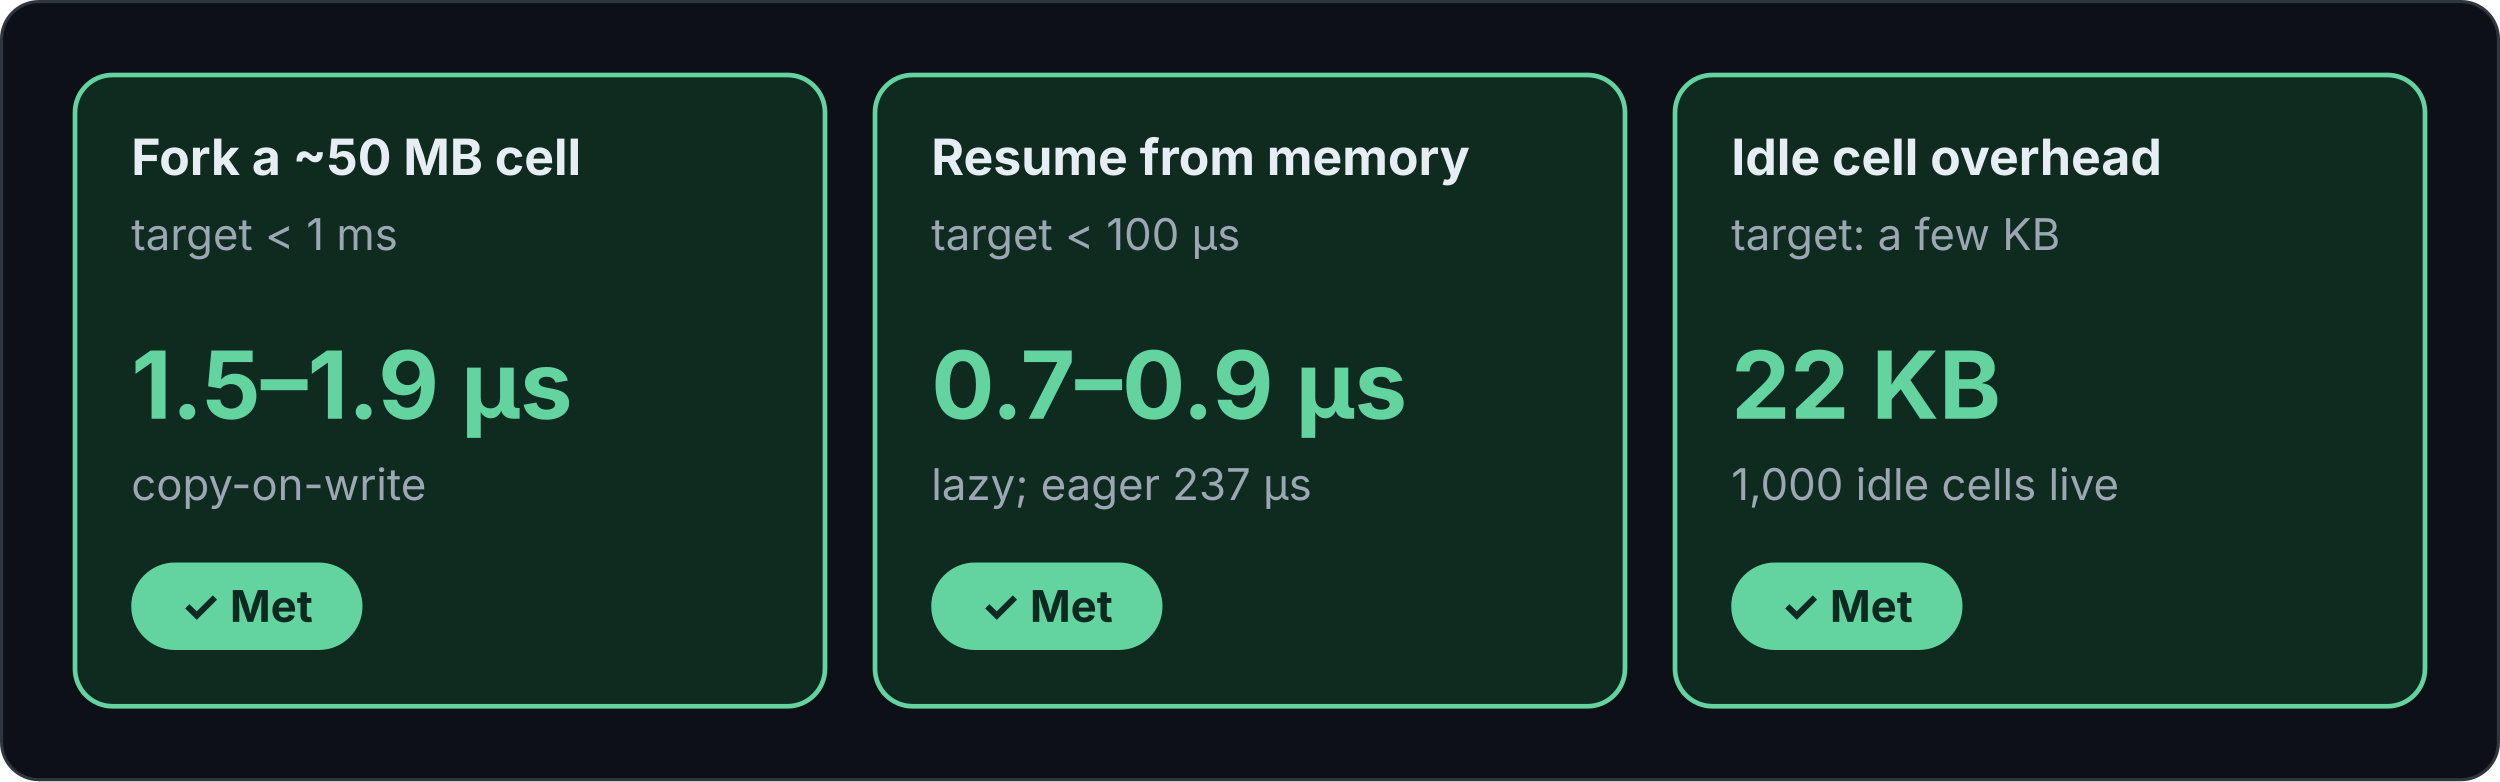
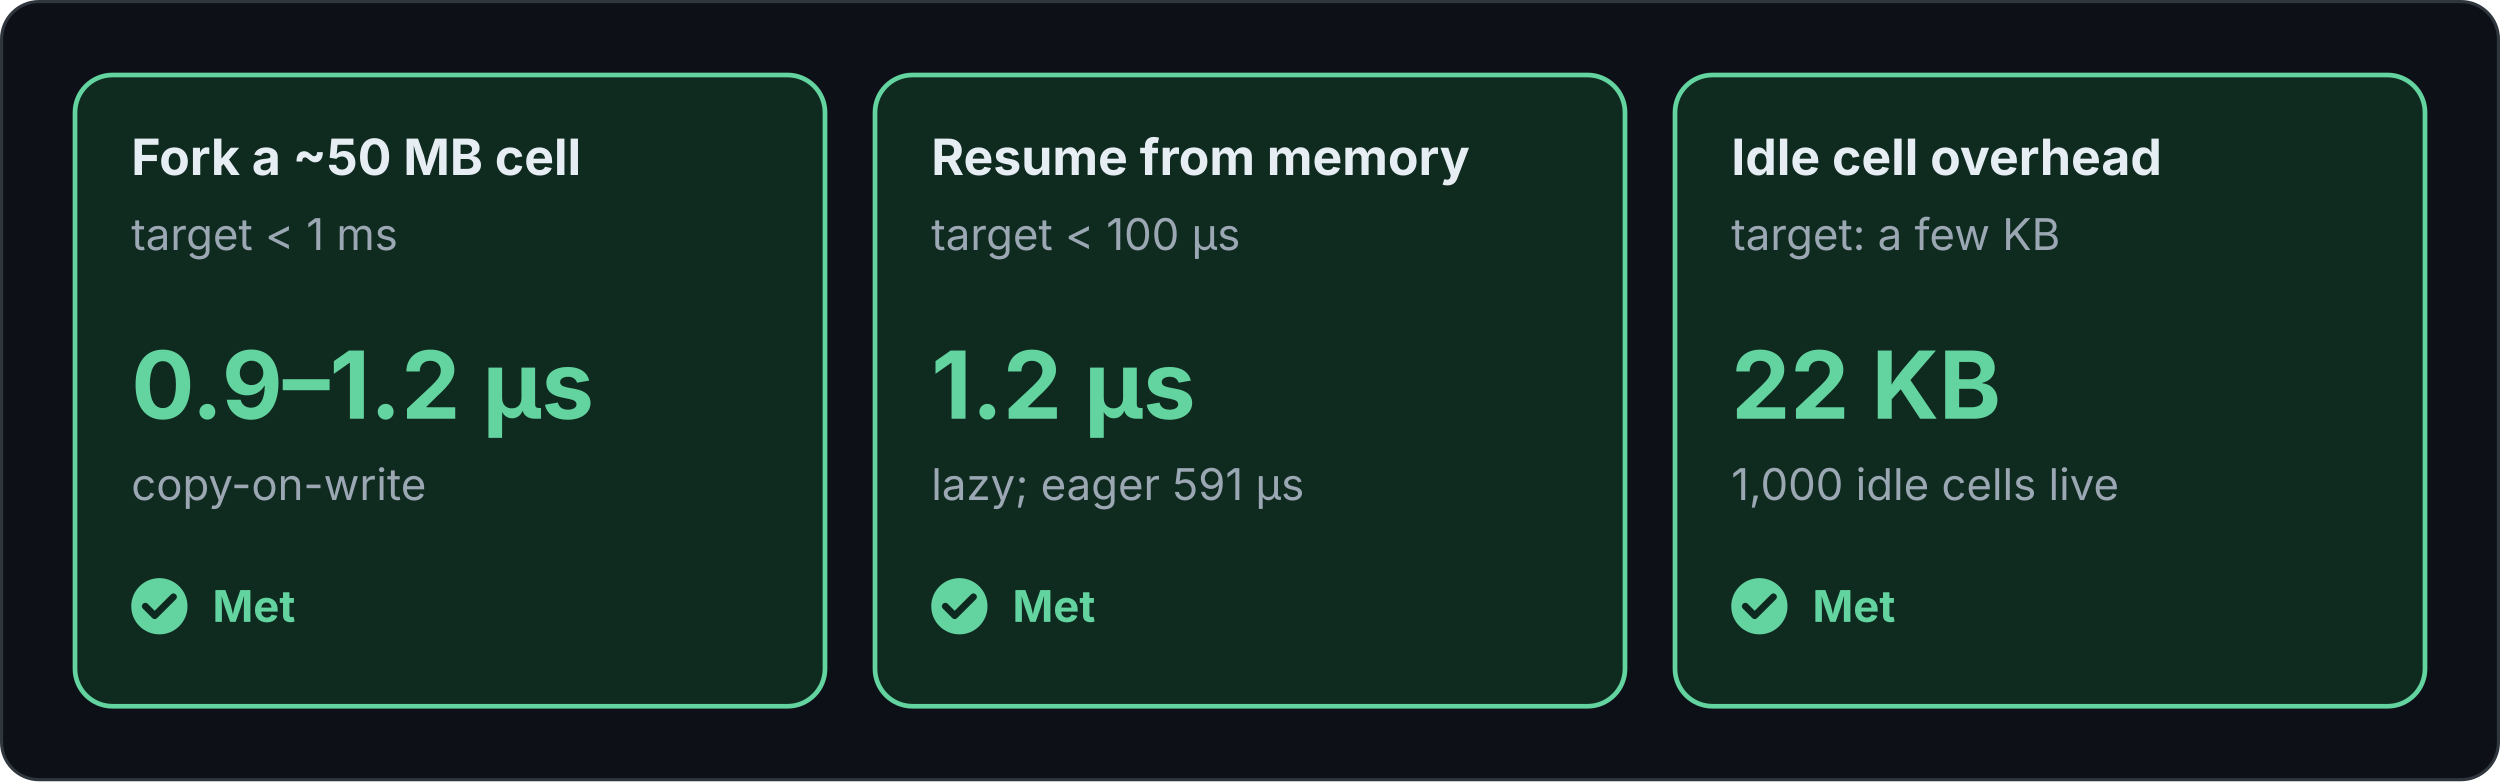
<svg xmlns="http://www.w3.org/2000/svg" viewBox="0 0 800 250" width="800" height="250" role="img" font-family="Inter, -apple-system, Segoe UI, Helvetica, Arial, sans-serif">
  <defs>
-     <marker id="a" viewBox="0 0 10 10" refX="9" refY="5" markerWidth="7" markerHeight="7" orient="auto-start-reverse">
+     <marker id="a" viewBox="0 0 10 10" refX="10" refY="5" markerWidth="7" markerHeight="7" orient="auto">
      <path d="M0 0L10 5L0 10z" fill="#8b98a5" />
+     </marker>
+     <marker id="g" viewBox="0 0 10 10" refX="10" refY="5" markerWidth="7" markerHeight="7" orient="auto">
+       <path d="M0 0L10 5L0 10z" fill="#63d4a0" />
+     </marker>
+     <marker id="b" viewBox="0 0 10 10" refX="10" refY="5" markerWidth="7" markerHeight="7" orient="auto">
+       <path d="M0 0L10 5L0 10z" fill="#79b8ff" />
+     </marker>
+     <marker id="o" viewBox="0 0 10 10" refX="10" refY="5" markerWidth="7" markerHeight="7" orient="auto">
+       <path d="M0 0L10 5L0 10z" fill="#f2c14e" />
+     </marker>
+     <marker id="r" viewBox="0 0 10 10" refX="10" refY="5" markerWidth="7" markerHeight="7" orient="auto">
+       <path d="M0 0L10 5L0 10z" fill="#ff8a80" />
+     </marker>
+     <marker id="c" viewBox="0 0 10 10" refX="10" refY="5" markerWidth="7" markerHeight="7" orient="auto">
+       <path d="M0 0L10 5L0 10z" fill="#63d4a0" />
    </marker>
  </defs>
  <rect class="bg" x="0.5" y="0.5" width="799" height="249" rx="12" fill="#0d1117" stroke="#30363d" />
  <rect x="24" y="24" width="240" height="202" rx="12" fill="#0f2a1f" stroke="#63d4a0" stroke-width="1.5" />
  <text x="42" y="56" font-size="16" fill="#e6edf3" font-weight="700">Fork a ~50 MB cell</text>
  <text x="42" y="80" font-size="14" fill="#9ba7b3">target &lt; 1 ms</text>
-   <text x="42" y="134" font-size="30" fill="#63d4a0" font-weight="700">1.5–1.9 µs</text>
+   <text x="42" y="134" font-size="30" fill="#63d4a0" font-weight="700">0.9–1.2 µs</text>
  <text x="42" y="160" font-size="14" fill="#9ba7b3">copy-on-write</text>
-   <rect x="42" y="180" width="74" height="28" rx="14" fill="#63d4a0" stroke="#63d4a0" stroke-width="0" />
-   <text x="79" y="199" font-size="14" fill="#0e2a20" font-weight="700" text-anchor="middle">✓ Met</text>
+   <circle cx="51" cy="194" r="9" fill="#63d4a0" />
+   <path d="M46.5 194l3 3l6-6" fill="none" stroke="#0e2a20" stroke-width="2.2" stroke-linecap="round" stroke-linejoin="round" />
+   <text x="68" y="199" font-size="14" fill="#63d4a0" font-weight="700">Met</text>
  <rect x="280" y="24" width="240" height="202" rx="12" fill="#0f2a1f" stroke="#63d4a0" stroke-width="1.5" />
  <text x="298" y="56" font-size="16" fill="#e6edf3" font-weight="700">Resume from memory</text>
  <text x="298" y="80" font-size="14" fill="#9ba7b3">target &lt; 100 µs</text>
-   <text x="298" y="134" font-size="30" fill="#63d4a0" font-weight="700">0.7–0.9 µs</text>
-   <text x="298" y="160" font-size="14" fill="#9ba7b3">lazy; eager 237 µs</text>
-   <rect x="298" y="180" width="74" height="28" rx="14" fill="#63d4a0" stroke="#63d4a0" stroke-width="0" />
-   <text x="335" y="199" font-size="14" fill="#0e2a20" font-weight="700" text-anchor="middle">✓ Met</text>
+   <text x="298" y="134" font-size="30" fill="#63d4a0" font-weight="700">1.2 µs</text>
+   <text x="298" y="160" font-size="14" fill="#9ba7b3">lazy; eager 591 µs</text>
+   <circle cx="307" cy="194" r="9" fill="#63d4a0" />
+   <path d="M302.5 194l3 3l6-6" fill="none" stroke="#0e2a20" stroke-width="2.2" stroke-linecap="round" stroke-linejoin="round" />
+   <text x="324" y="199" font-size="14" fill="#63d4a0" font-weight="700">Met</text>
  <rect x="536" y="24" width="240" height="202" rx="12" fill="#0f2a1f" stroke="#63d4a0" stroke-width="1.5" />
  <text x="554" y="56" font-size="16" fill="#e6edf3" font-weight="700">Idle cell overhead</text>
  <text x="554" y="80" font-size="14" fill="#9ba7b3">target: a few KB</text>
  <text x="554" y="134" font-size="30" fill="#63d4a0" font-weight="700">22 KB</text>
  <text x="554" y="160" font-size="14" fill="#9ba7b3">1,000 idle cells live</text>
-   <rect x="554" y="180" width="74" height="28" rx="14" fill="#63d4a0" stroke="#63d4a0" stroke-width="0" />
-   <text x="591" y="199" font-size="14" fill="#0e2a20" font-weight="700" text-anchor="middle">✓ Met</text>
+   <circle cx="563" cy="194" r="9" fill="#63d4a0" />
+   <path d="M558.5 194l3 3l6-6" fill="none" stroke="#0e2a20" stroke-width="2.2" stroke-linecap="round" stroke-linejoin="round" />
+   <text x="580" y="199" font-size="14" fill="#63d4a0" font-weight="700">Met</text>
</svg>
